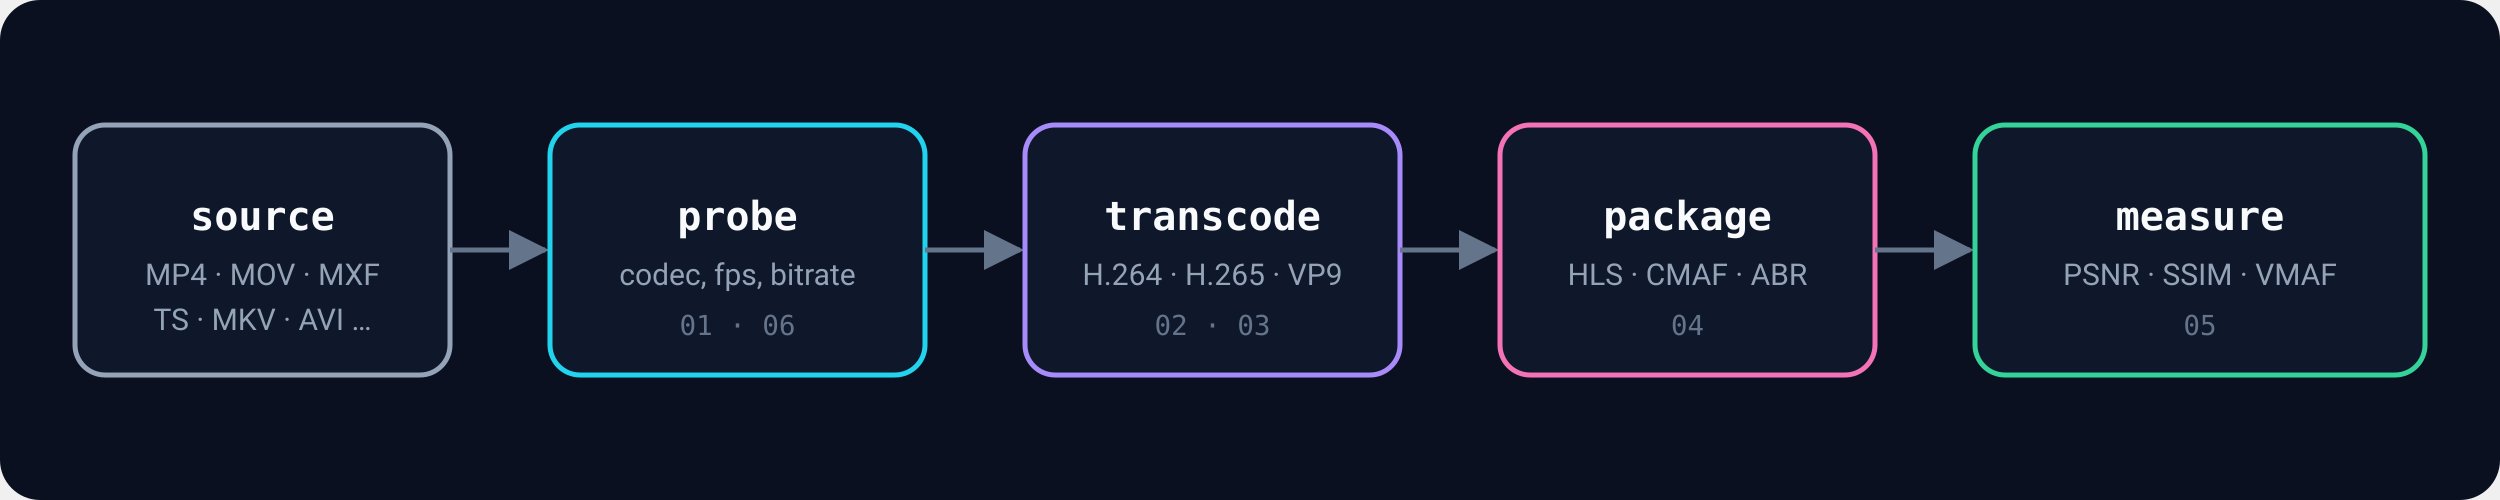
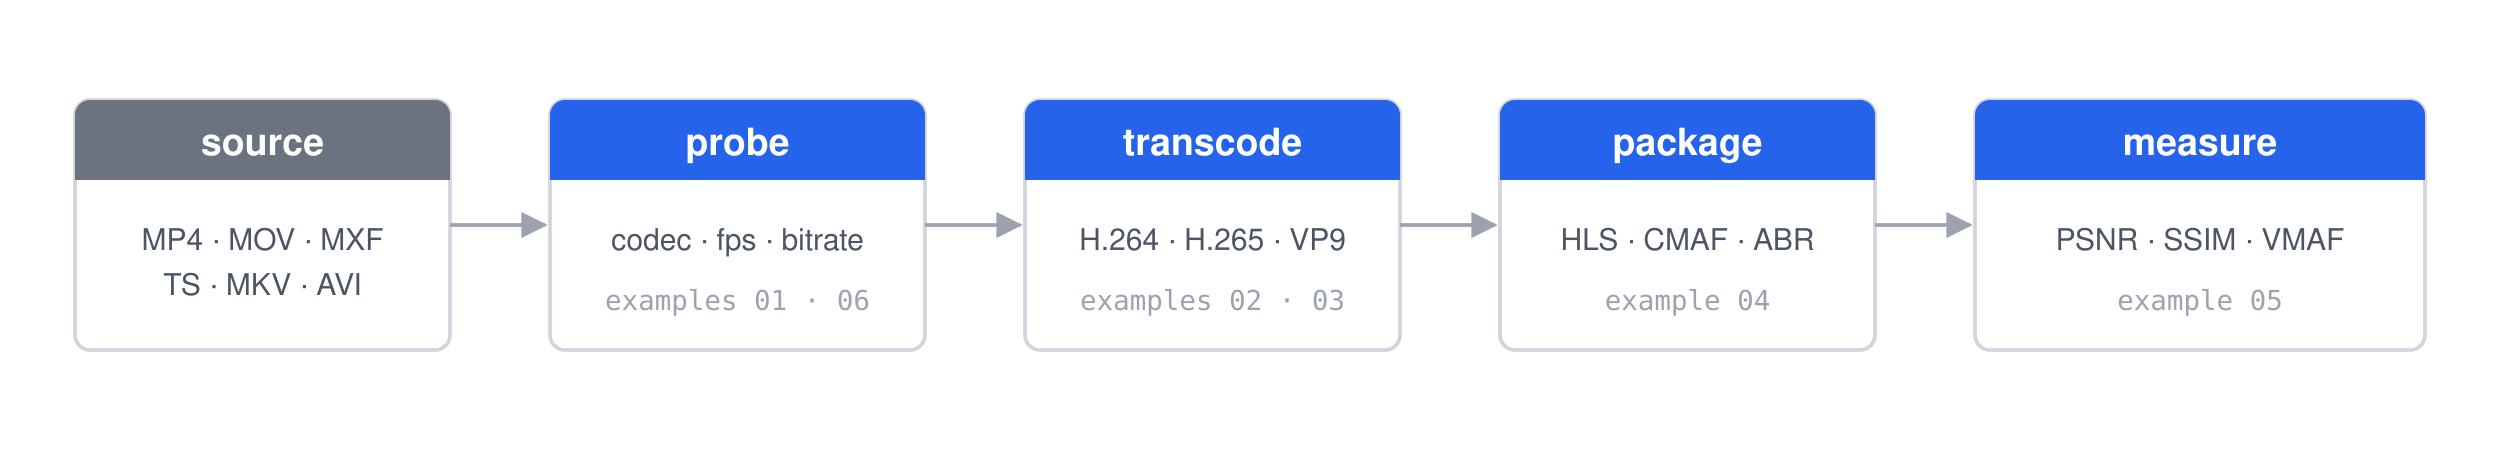
- <svg xmlns="http://www.w3.org/2000/svg" width="1000" height="200" viewBox="0 0 1000 200" role="img" aria-label="Pipeline: source → probe → transcode → package → measure">
+ <svg xmlns="http://www.w3.org/2000/svg" width="1000" height="180" viewBox="0 0 1000 180" role="img" aria-label="Pipeline: source → probe → transcode → package → measure">
  <defs>
-     <marker id="arrow" viewBox="0 0 10 10" refX="9" refY="5" markerWidth="8" markerHeight="8" orient="auto-start-reverse">
-       <path d="M0 0 L10 5 L0 10 z" fill="#64748b" />
+     <marker id="arrow" viewBox="0 0 10 10" refX="9" refY="5" markerWidth="7" markerHeight="7" orient="auto-start-reverse">
+       <path d="M0 0 L10 5 L0 10 z" fill="#9ca3af" />
    </marker>
  </defs>
  <style>
-     .box { fill: #0f172a; stroke-width: 2; }
-     .t { font-family: ui-monospace, SFMono-Regular, Menlo, Consolas, monospace; font-size: 16px; font-weight: 700; fill: #f8fafc; }
-     .s { font-family: ui-sans-serif, system-ui, -apple-system, Segoe UI, Roboto, sans-serif; font-size: 12px; fill: #94a3b8; }
-     .n { font-family: ui-monospace, SFMono-Regular, Menlo, Consolas, monospace; font-size: 11px; fill: #64748b; }
-     .link { stroke: #64748b; stroke-width: 2; fill: none; marker-end: url(#arrow); }
+     .box  { fill: #ffffff; stroke: #d1d5db; stroke-width: 1.5; }
+     .head { fill: #2563eb; }
+     .t { font-family: -apple-system, "Segoe UI", Helvetica, Arial, sans-serif; font-size: 15px; font-weight: 600; fill: #ffffff; }
+     .s { font-family: -apple-system, "Segoe UI", Helvetica, Arial, sans-serif; font-size: 12px; fill: #4b5563; }
+     .n { font-family: ui-monospace, Menlo, Consolas, monospace; font-size: 11px; fill: #9ca3af; }
+     .link { stroke: #9ca3af; stroke-width: 1.5; fill: none; marker-end: url(#arrow); }
  </style>
-   <rect width="1000" height="200" rx="16" fill="#0b1020" />
-   <g transform="translate(30,50)">
-     <rect class="box" width="150" height="100" rx="12" stroke="#94a3b8" />
-     <text class="t" x="75" y="42" text-anchor="middle">source</text>
-     <text class="s" x="75" y="64" text-anchor="middle">MP4 · MOV · MXF</text>
-     <text class="s" x="75" y="82" text-anchor="middle">TS · MKV · AVI …</text>
+   <rect width="1000" height="180" fill="#ffffff" />
+   <g transform="translate(30,40)">
+     <rect class="box" width="150" height="100" rx="6" />
+     <path d="M0 6 a6 6 0 0 1 6 -6 h138 a6 6 0 0 1 6 6 v26 h-150 z" fill="#6b7280" />
+     <text class="t" x="75" y="22" text-anchor="middle">source</text>
+     <text class="s" x="75" y="60" text-anchor="middle">MP4 · MOV · MXF</text>
+     <text class="s" x="75" y="78" text-anchor="middle">TS · MKV · AVI</text>
  </g>
-   <path class="link" d="M180 100 H218" />
-   <g transform="translate(220,50)">
-     <rect class="box" width="150" height="100" rx="12" stroke="#22d3ee" />
-     <text class="t" x="75" y="42" text-anchor="middle">probe</text>
-     <text class="s" x="75" y="64" text-anchor="middle">codec, fps, bitrate</text>
-     <text class="n" x="75" y="84" text-anchor="middle">01 · 06</text>
+   <path class="link" d="M180 90 H218" />
+   <g transform="translate(220,40)">
+     <rect class="box" width="150" height="100" rx="6" />
+     <path class="head" d="M0 6 a6 6 0 0 1 6 -6 h138 a6 6 0 0 1 6 6 v26 h-150 z" />
+     <text class="t" x="75" y="22" text-anchor="middle">probe</text>
+     <text class="s" x="75" y="60" text-anchor="middle">codec · fps · bitrate</text>
+     <text class="n" x="75" y="84" text-anchor="middle">examples 01 · 06</text>
  </g>
-   <path class="link" d="M370 100 H408" />
-   <g transform="translate(410,50)">
-     <rect class="box" width="150" height="100" rx="12" stroke="#a78bfa" />
-     <text class="t" x="75" y="42" text-anchor="middle">transcode</text>
-     <text class="s" x="75" y="64" text-anchor="middle">H.264 · H.265 · VP9</text>
-     <text class="n" x="75" y="84" text-anchor="middle">02 · 03</text>
+   <path class="link" d="M370 90 H408" />
+   <g transform="translate(410,40)">
+     <rect class="box" width="150" height="100" rx="6" />
+     <path class="head" d="M0 6 a6 6 0 0 1 6 -6 h138 a6 6 0 0 1 6 6 v26 h-150 z" />
+     <text class="t" x="75" y="22" text-anchor="middle">transcode</text>
+     <text class="s" x="75" y="60" text-anchor="middle">H.264 · H.265 · VP9</text>
+     <text class="n" x="75" y="84" text-anchor="middle">examples 02 · 03</text>
  </g>
-   <path class="link" d="M560 100 H598" />
-   <g transform="translate(600,50)">
-     <rect class="box" width="150" height="100" rx="12" stroke="#f472b6" />
-     <text class="t" x="75" y="42" text-anchor="middle">package</text>
-     <text class="s" x="75" y="64" text-anchor="middle">HLS · CMAF · ABR</text>
-     <text class="n" x="75" y="84" text-anchor="middle">04</text>
+   <path class="link" d="M560 90 H598" />
+   <g transform="translate(600,40)">
+     <rect class="box" width="150" height="100" rx="6" />
+     <path class="head" d="M0 6 a6 6 0 0 1 6 -6 h138 a6 6 0 0 1 6 6 v26 h-150 z" />
+     <text class="t" x="75" y="22" text-anchor="middle">package</text>
+     <text class="s" x="75" y="60" text-anchor="middle">HLS · CMAF · ABR</text>
+     <text class="n" x="75" y="84" text-anchor="middle">example 04</text>
  </g>
-   <path class="link" d="M750 100 H788" />
-   <g transform="translate(790,50)">
-     <rect class="box" width="180" height="100" rx="12" stroke="#34d399" />
-     <text class="t" x="90" y="42" text-anchor="middle">measure</text>
-     <text class="s" x="90" y="64" text-anchor="middle">PSNR · SSIM · VMAF</text>
-     <text class="n" x="90" y="84" text-anchor="middle">05</text>
+   <path class="link" d="M750 90 H788" />
+   <g transform="translate(790,40)">
+     <rect class="box" width="180" height="100" rx="6" />
+     <path class="head" d="M0 6 a6 6 0 0 1 6 -6 h168 a6 6 0 0 1 6 6 v26 h-180 z" />
+     <text class="t" x="90" y="22" text-anchor="middle">measure</text>
+     <text class="s" x="90" y="60" text-anchor="middle">PSNR · SSIM · VMAF</text>
+     <text class="n" x="90" y="84" text-anchor="middle">example 05</text>
  </g>
</svg>
